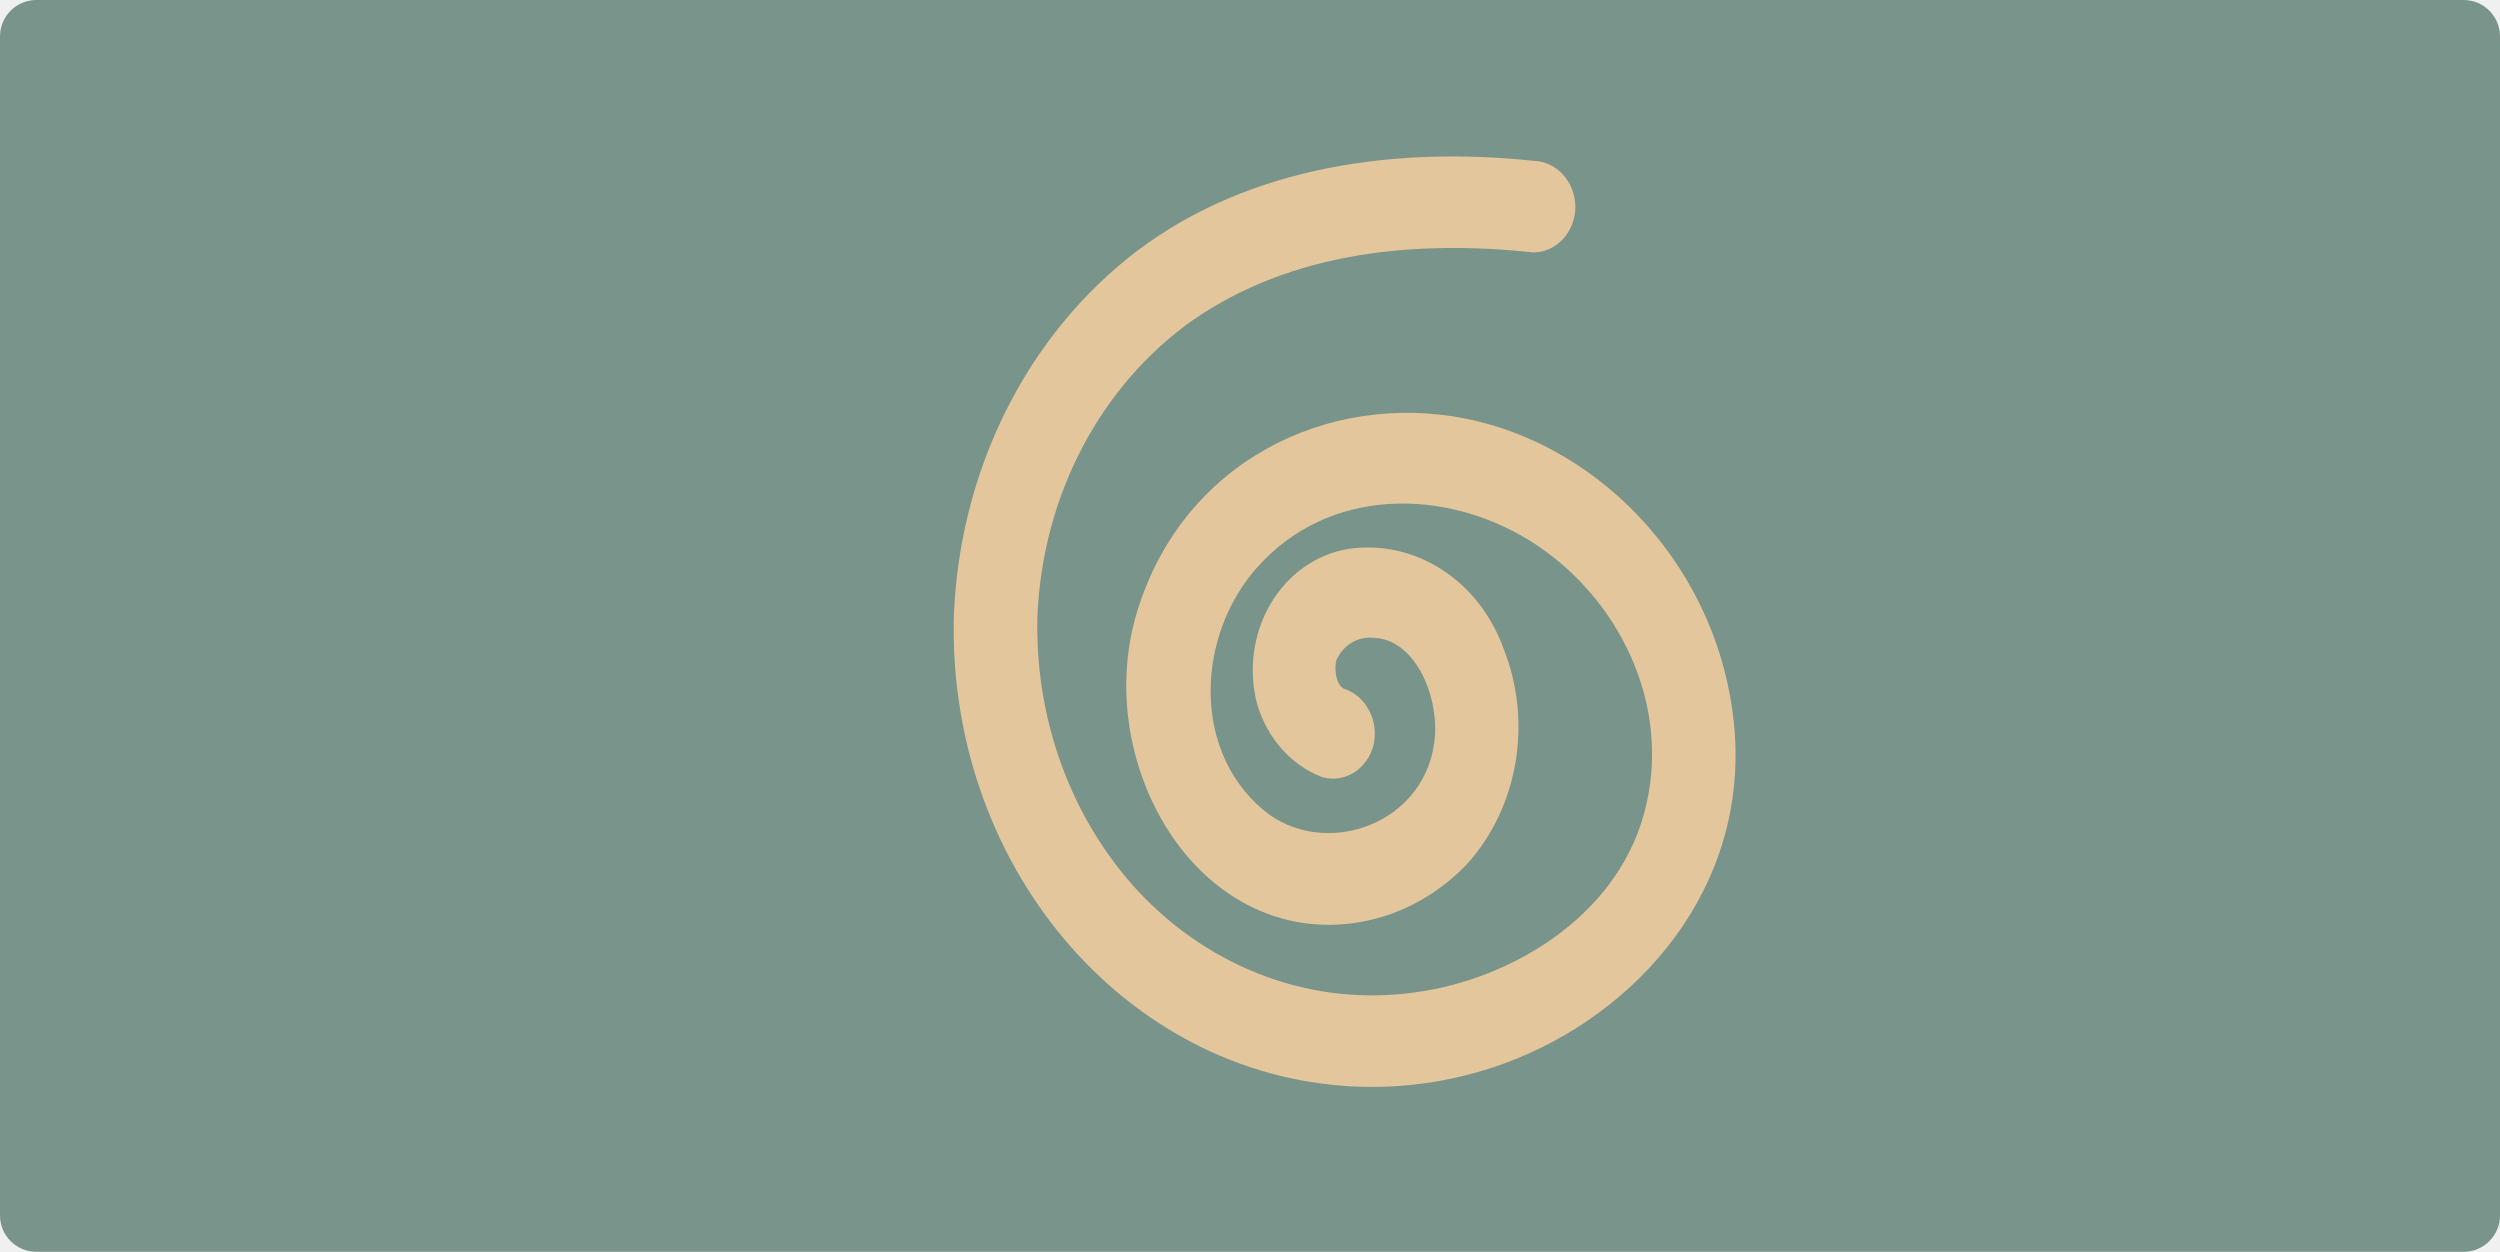
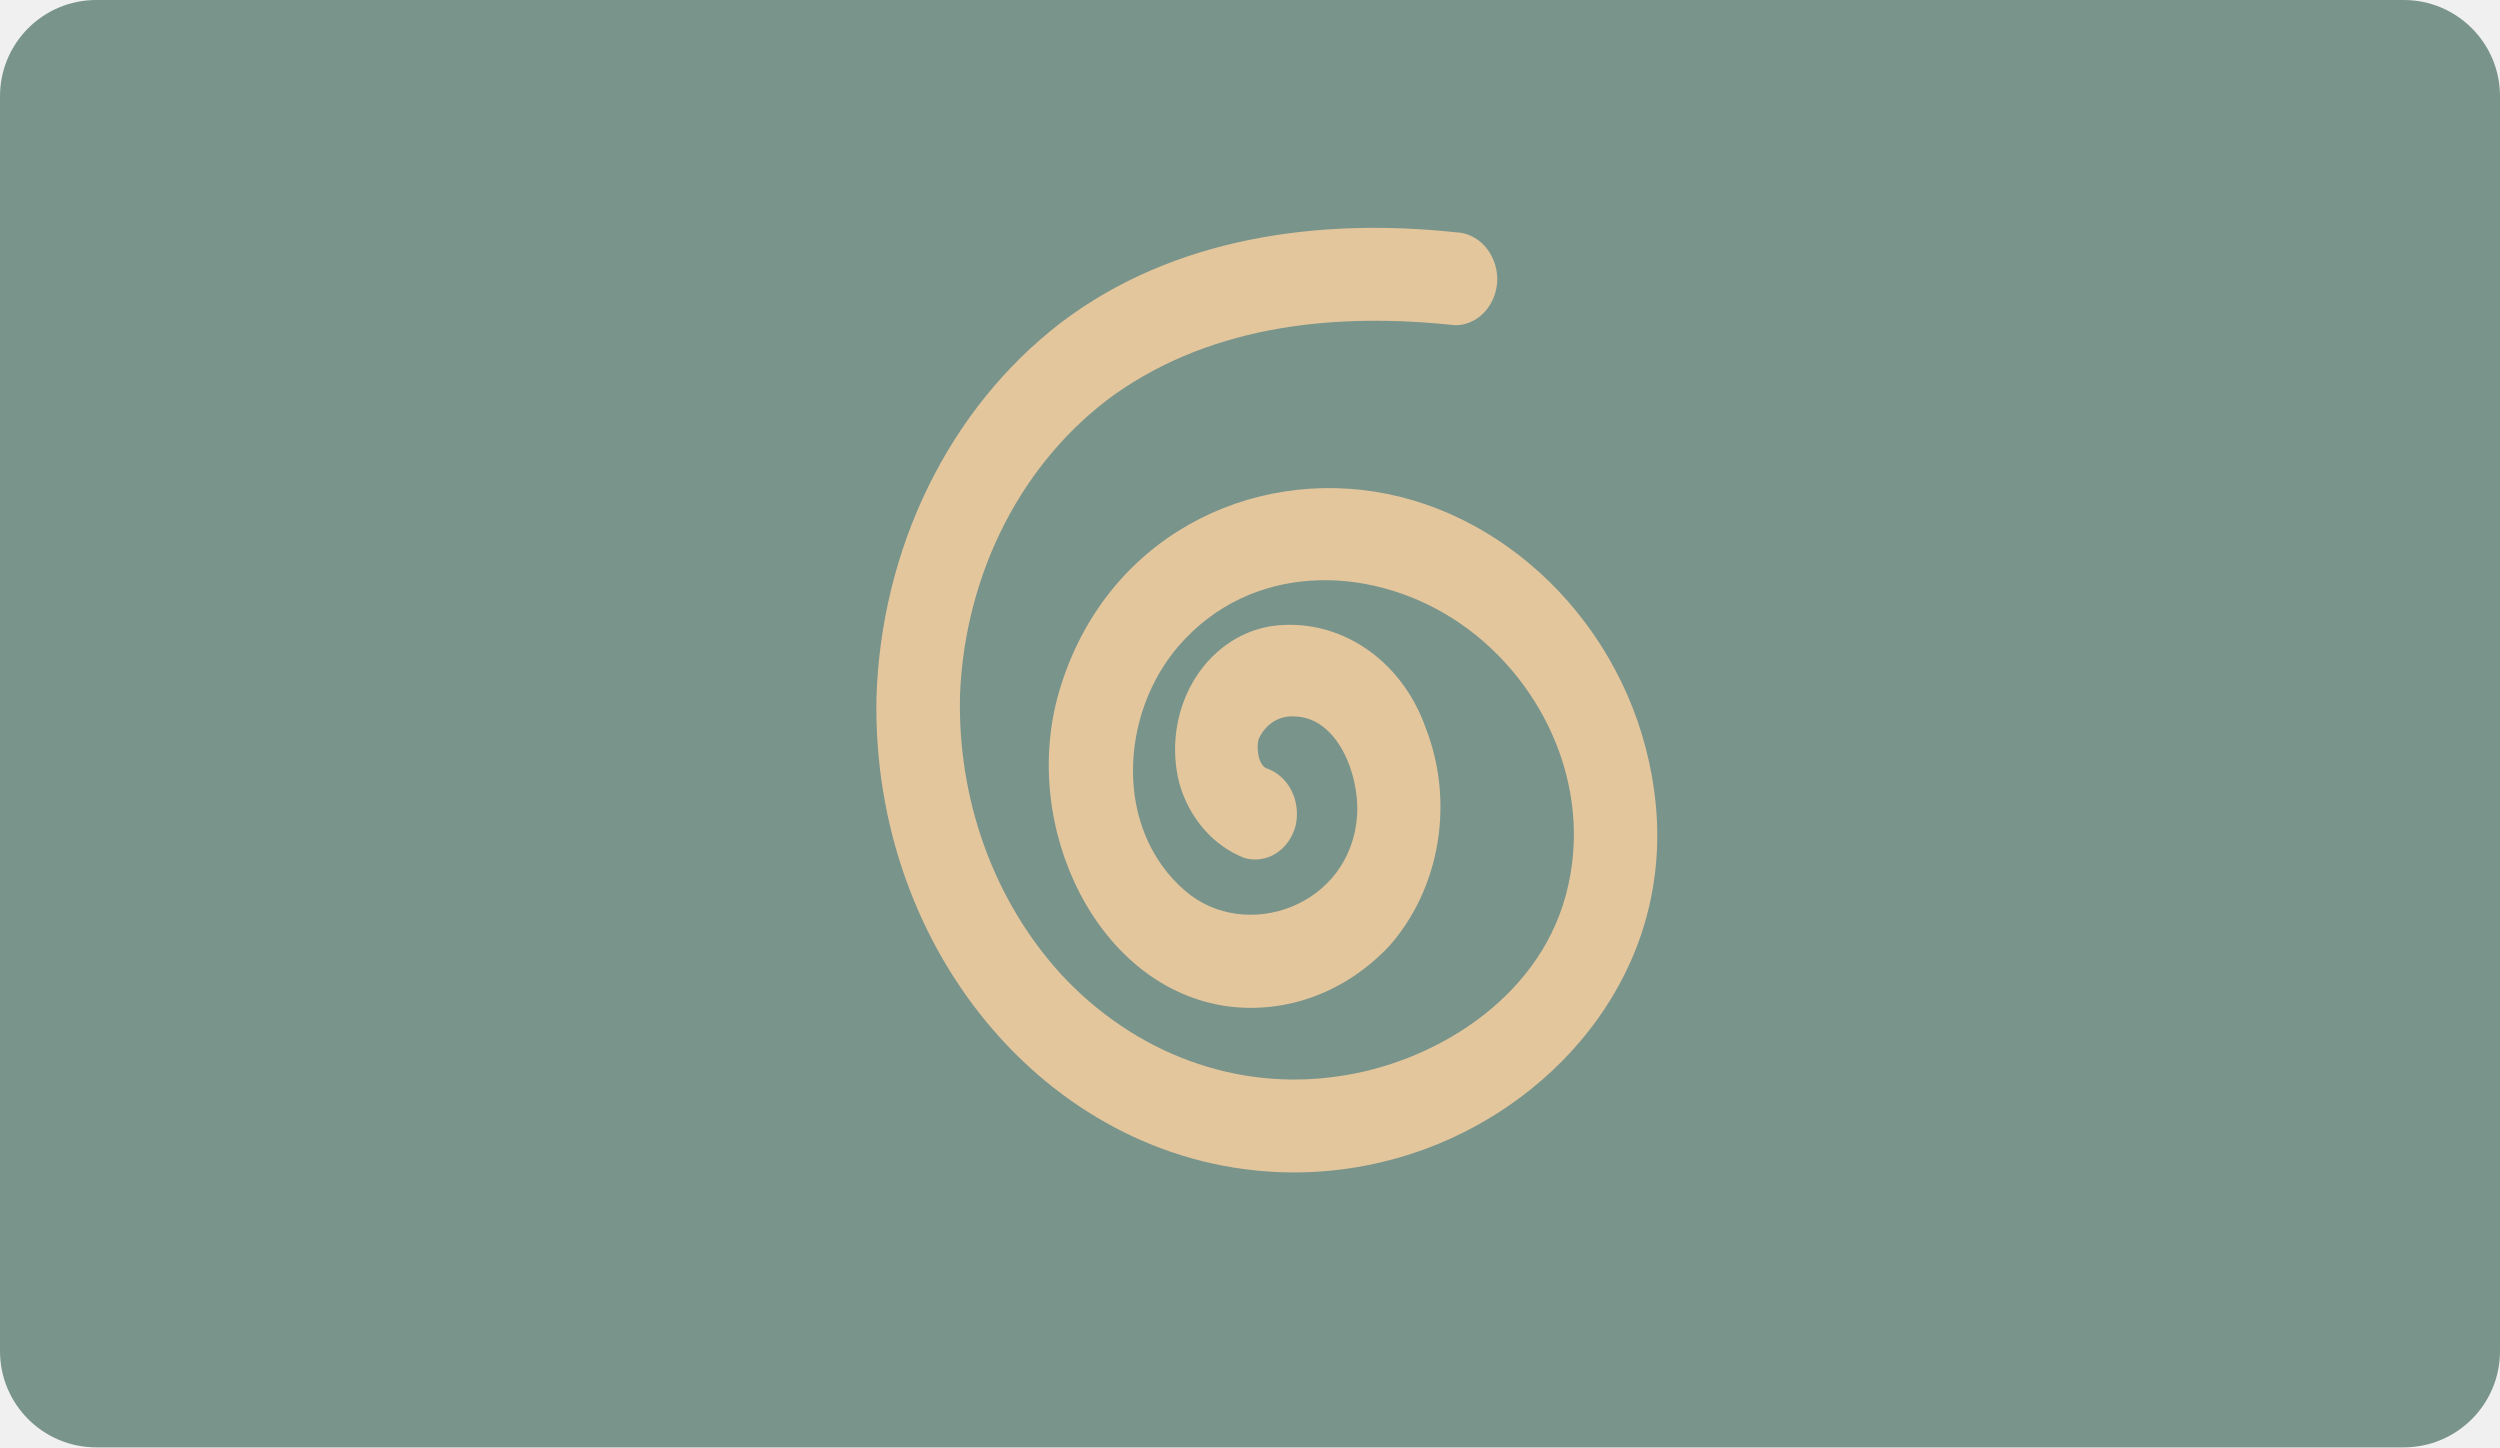
- <svg xmlns="http://www.w3.org/2000/svg" width="687" height="344" viewBox="0 0 687 344" fill="none">
-   <rect width="687" height="344" rx="10" fill="#79948B" />
-   <g clip-path="url(#clip0_112_16)">
-     <path d="M369.422 189.318C367.059 188.302 366.584 183.501 367.264 181.345C368.156 179.398 369.552 177.782 371.278 176.699C373.005 175.616 374.984 175.114 376.97 175.255C388.834 175.297 395.071 190.907 394.343 201.999C392.724 226.552 363.751 236.605 347.058 222.483C327.333 205.797 329.01 174.564 345.321 156.083C365.014 133.775 396.938 133.994 420.511 148.647C444.38 163.478 460.069 193.689 451.733 223.776C443.786 252.445 414.576 269.231 389.045 272.675C375.26 274.663 361.242 273.205 348.046 268.412C334.849 263.618 322.816 255.613 312.851 244.998C303.711 235.148 296.528 223.339 291.75 210.31C286.973 197.281 284.704 183.312 285.087 169.278C285.765 153.013 289.98 137.16 297.381 123.037C304.782 108.914 315.156 96.928 327.64 88.078C355.394 68.847 389.493 65.988 421.433 69.36C424.473 69.339 427.382 68.008 429.532 65.656C431.681 63.303 432.899 60.119 432.92 56.792C432.862 53.474 431.634 50.31 429.493 47.962C427.352 45.613 424.463 44.263 421.433 44.193C384.415 40.307 344.01 45.251 312.625 68.835C297.551 80.271 285.13 95.408 276.355 113.038C267.58 130.667 262.693 150.299 262.086 170.365C260.845 239.865 311.308 297.304 374.796 298.657C387.925 298.936 401.002 296.753 413.459 292.201C449.931 278.847 480.723 244.053 476.552 199.442C472.57 156.94 440.722 122.606 402.706 115.028C365.003 107.521 324.829 126.835 312.371 168.463C301.408 205.077 322.919 249.085 358.993 253.757C367.024 254.743 375.155 253.78 382.808 250.937C390.461 248.094 397.448 243.441 403.272 237.307C410.104 229.672 414.698 219.979 416.467 209.468C418.235 198.957 417.098 188.108 413.2 178.309C409.923 169.159 403.935 161.479 396.196 156.499C388.456 151.519 379.414 149.527 370.517 150.844C366.19 151.548 362.05 153.254 358.373 155.847C354.695 158.44 351.565 161.862 349.19 165.883C346.816 169.905 345.252 174.435 344.602 179.17C343.953 183.906 344.232 188.739 345.423 193.347C346.766 198.004 349.082 202.254 352.187 205.761C355.291 209.269 359.099 211.936 363.309 213.552C366.247 214.412 369.375 213.972 372.019 212.328C374.663 210.683 376.61 207.966 377.439 204.763C378.177 201.551 377.754 198.151 376.26 195.271C374.765 192.391 372.314 190.253 369.416 189.301L369.422 189.318Z" fill="url(#paint0_linear_112_16)" />
+ <svg xmlns="http://www.w3.org/2000/svg" width="779" height="451" viewBox="0 0 779 451" fill="none">
+   <rect width="779" height="451" rx="30" fill="#79948B" />
+   <g clip-path="url(#clip0_120_71)">
+     <path d="M394.651 239.436C391.975 238.267 391.437 232.739 392.207 230.257C393.217 228.016 394.798 226.156 396.753 224.909C398.708 223.662 400.95 223.084 403.199 223.247C416.635 223.295 423.698 241.265 422.873 254.034C421.04 282.298 388.229 293.87 369.325 277.613C346.986 258.406 348.887 222.452 367.357 201.177C389.659 175.497 425.812 175.748 452.507 192.617C479.538 209.69 497.306 244.467 487.866 279.102C478.865 312.106 445.786 331.429 416.873 335.393C401.262 337.682 385.388 336.004 370.443 330.485C355.498 324.967 341.872 315.752 330.587 303.532C320.236 292.194 312.101 278.6 306.691 263.601C301.28 248.602 298.711 232.521 299.145 216.366C299.913 197.643 304.686 179.393 313.067 163.135C321.449 146.877 333.197 133.08 347.335 122.891C378.765 100.753 417.38 97.463 453.552 101.345C456.994 101.32 460.288 99.788 462.723 97.08C465.157 94.372 466.536 90.707 466.56 86.876C466.494 83.057 465.104 79.415 462.679 76.712C460.254 74.008 456.983 72.454 453.552 72.374C411.631 67.9 365.873 73.591 330.33 100.74C313.26 113.904 299.194 131.33 289.256 151.625C279.319 171.919 273.785 194.519 273.098 217.618C271.692 297.623 328.84 363.745 400.736 365.302C415.605 365.624 430.414 363.111 444.521 357.871C485.825 342.498 520.695 302.444 515.972 251.09C511.463 202.163 475.395 162.639 432.344 153.916C389.647 145.274 344.151 167.508 330.043 215.428C317.628 257.576 341.988 308.237 382.84 313.615C391.935 314.75 401.143 313.642 409.81 310.369C418.477 307.096 426.389 301.74 432.985 294.679C440.722 285.89 445.925 274.731 447.928 262.632C449.93 250.532 448.642 238.042 444.228 226.762C440.517 216.23 433.736 207.388 424.971 201.655C416.207 195.922 405.966 193.63 395.891 195.146C390.991 195.957 386.303 197.92 382.138 200.905C377.974 203.89 374.429 207.829 371.74 212.459C369.051 217.088 367.279 222.303 366.544 227.754C365.808 233.205 366.125 238.769 367.473 244.073C368.995 249.434 371.617 254.327 375.133 258.365C378.648 262.402 382.961 265.473 387.728 267.333C391.055 268.323 394.598 267.817 397.592 265.924C400.587 264.031 402.791 260.903 403.73 257.216C404.565 253.518 404.087 249.604 402.395 246.289C400.702 242.973 397.927 240.512 394.645 239.416L394.651 239.436Z" fill="url(#paint0_linear_120_71)" />
  </g>
  <defs>
-     <linearGradient id="paint0_linear_112_16" x1="386.66" y1="298.769" x2="338.88" y2="51.238" gradientUnits="userSpaceOnUse">
+     <linearGradient id="paint0_linear_120_71" x1="414.172" y1="365.432" x2="358.328" y2="80.823" gradientUnits="userSpaceOnUse">
      <stop stop-color="#E4C69D" />
      <stop offset="0.311" stop-color="#E4C69D" />
      <stop offset="0.5" stop-color="#E4C69D" />
      <stop offset="0.594" stop-color="#E4C69D" />
      <stop offset="0.797" stop-color="#E4C69D" />
      <stop offset="1" stop-color="#E4C69D" />
    </linearGradient>
-     <clipPath id="clip0_112_16">
-       <rect width="215" height="255.686" fill="white" transform="translate(262 43)" />
+     <clipPath id="clip0_120_71">
+       <rect width="243.479" height="294.336" fill="white" transform="translate(273 71)" />
    </clipPath>
  </defs>
</svg>
